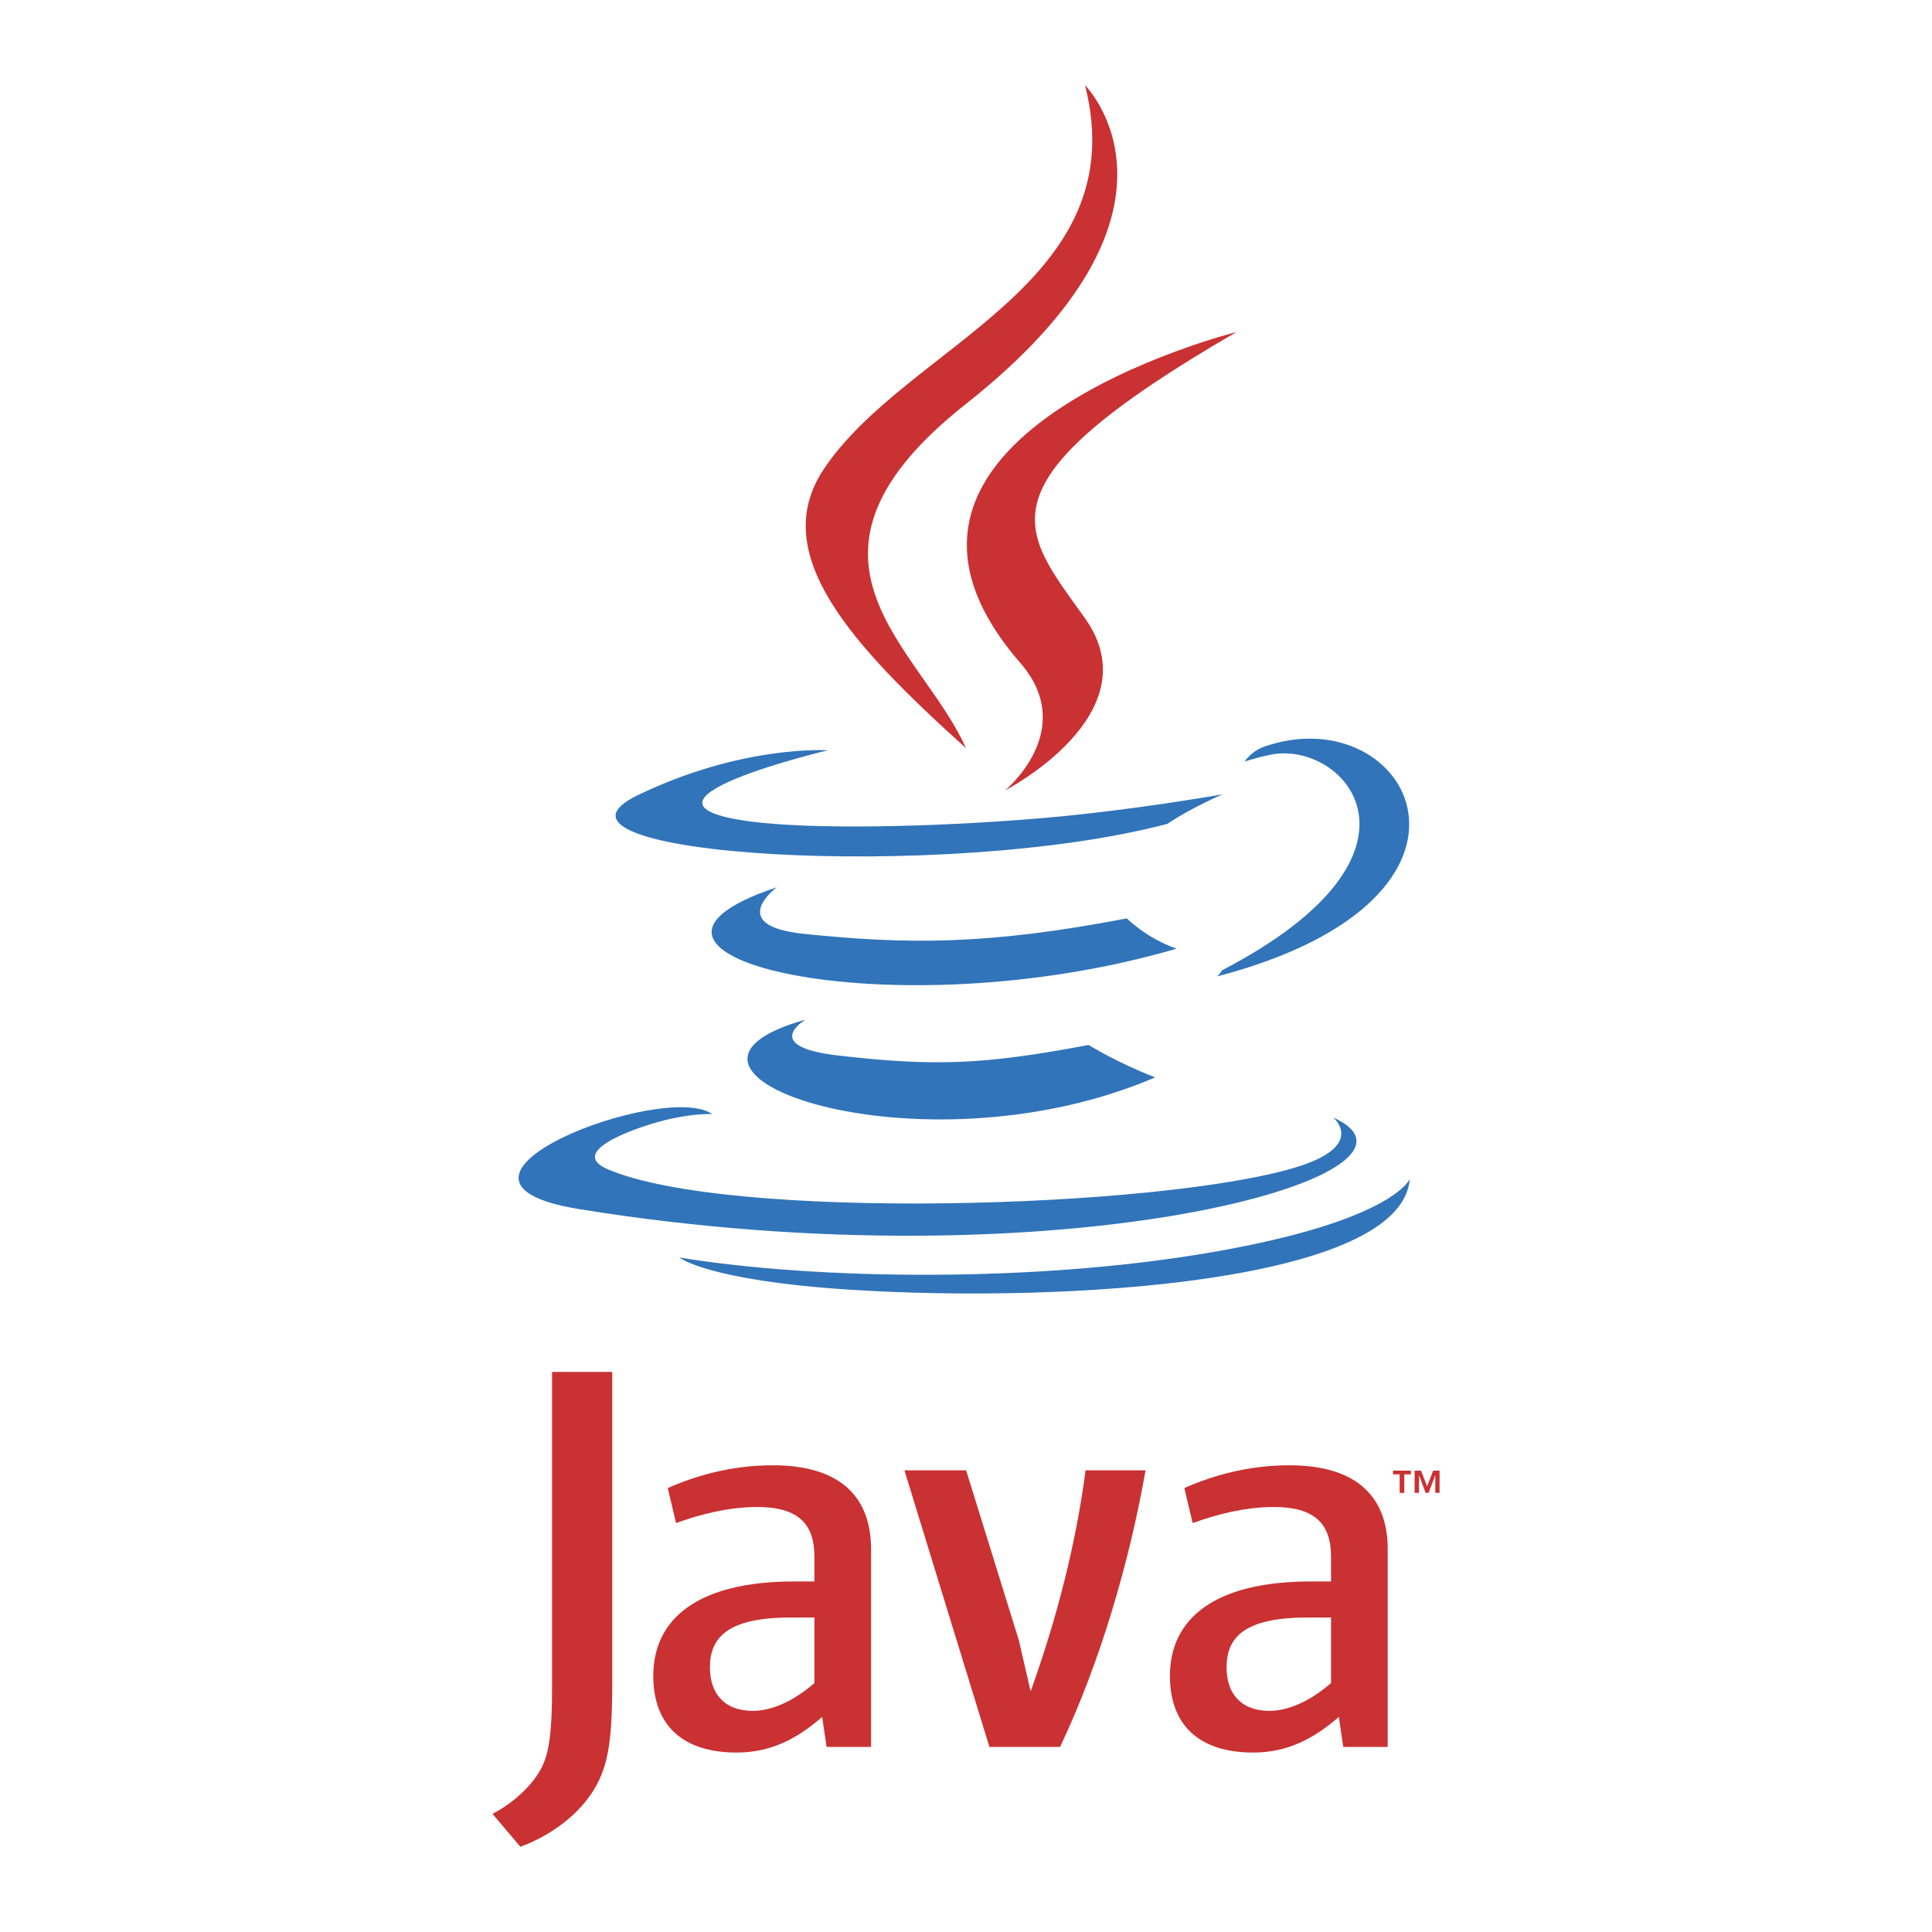
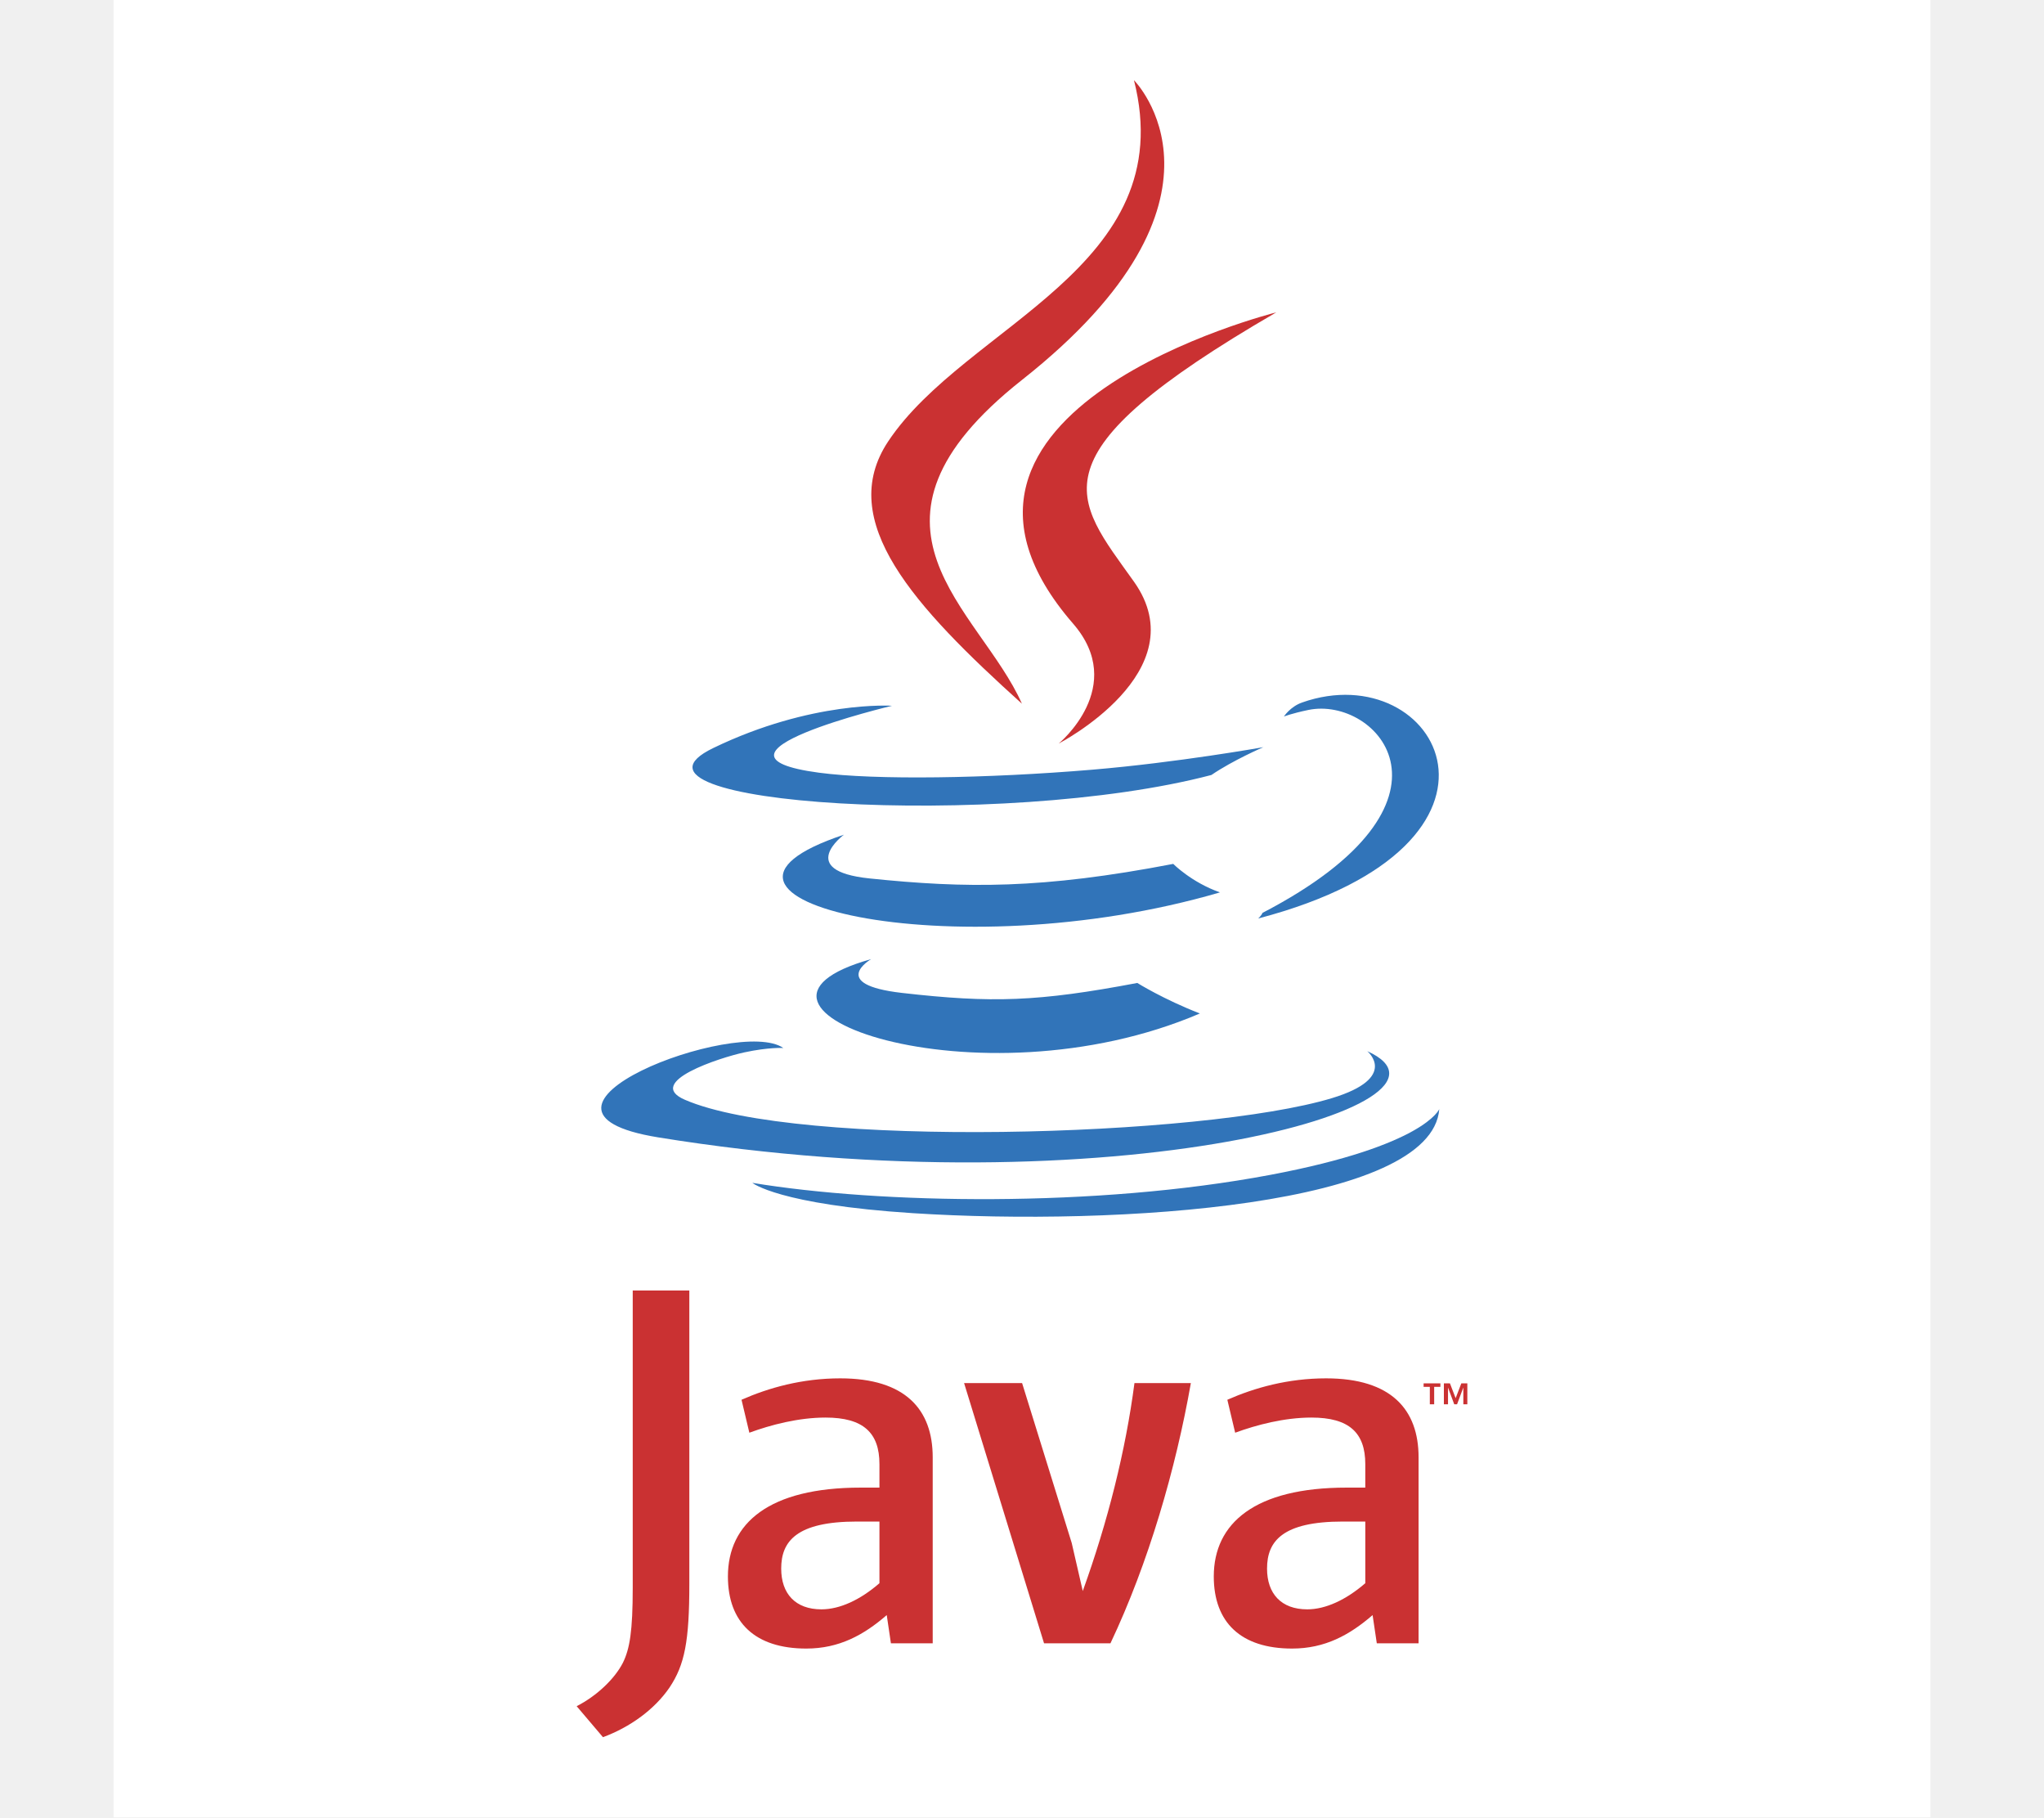
- <svg xmlns="http://www.w3.org/2000/svg" width="2500" height="2500" viewBox="0 0 192.756 192.756">
+ <svg xmlns="http://www.w3.org/2000/svg" width="27" height="24" viewBox="0 0 192.756 192.756">
  <g fill-rule="evenodd" clip-rule="evenodd">
    <path fill="#fff" d="M0 0h192.756v192.756H0V0z" />
    <path d="M80.372 101.729s-4.604 2.679 3.28 3.584c9.554 1.091 14.434.934 24.959-1.057 0 0 2.771 1.735 6.639 3.236-23.601 10.113-53.413-.585-34.878-5.763zM77.487 88.532s-5.165 3.823 2.726 4.639c10.206 1.054 18.262 1.14 32.211-1.544 0 0 1.926 1.955 4.957 3.023-28.531 8.345-60.307.657-39.894-6.118z" fill="#3174b9" />
    <path d="M101.797 66.143c5.818 6.697-1.525 12.72-1.525 12.72s14.766-7.621 7.984-17.168c-6.332-8.899-11.189-13.32 15.102-28.566-.001-.001-41.27 10.303-21.561 33.014z" fill="#ca3132" />
    <path d="M133.01 111.491s3.408 2.81-3.754 4.983c-13.619 4.125-56.694 5.369-68.659.164-4.298-1.872 3.766-4.467 6.303-5.015 2.646-.572 4.156-.468 4.156-.468-4.783-3.368-30.916 6.615-13.272 9.479 48.112 7.801 87.704-3.512 75.226-9.143zM82.587 74.857s-21.908 5.205-7.757 7.097c5.977.799 17.883.615 28.982-.316 9.068-.761 18.17-2.389 18.17-2.389s-3.195 1.371-5.51 2.949c-22.251 5.853-65.229 3.127-52.855-2.856 10.462-5.061 18.97-4.485 18.97-4.485zM121.891 96.824c22.617-11.75 12.16-23.044 4.859-21.522-1.785.373-2.586.695-2.586.695s.666-1.042 1.932-1.49c14.441-5.075 25.545 14.972-4.656 22.911-.001 0 .347-.314.451-.594z" fill="#3174b9" />
    <path d="M108.256 8.504s12.523 12.531-11.881 31.794c-19.571 15.458-4.462 24.269-.006 34.34-11.426-10.307-19.807-19.382-14.185-27.826 8.254-12.395 31.125-18.406 26.072-38.308z" fill="#ca3132" />
    <path d="M84.812 128.674c21.706 1.388 55.045-.771 55.836-11.044 0 0-1.518 3.894-17.941 6.983-18.529 3.488-41.386 3.082-54.938.845 0 0 2.777 2.298 17.043 3.216z" fill="#3174b9" />
    <path d="M139.645 147.096h-.66v-.37h1.781v.37h-.66v1.848h-.461v-1.848zm3.554.092h-.008l-.656 1.755h-.301l-.652-1.755h-.008v1.755h-.438v-2.218h.643l.604 1.569.604-1.569h.637v2.218h-.424v-1.755h-.001zM81.255 167.921c-2.047 1.774-4.211 2.772-6.154 2.772-2.768 0-4.27-1.663-4.27-4.324 0-2.881 1.608-4.989 8.044-4.989h2.379v6.541h.001zm5.65 6.374v-19.732c0-5.043-2.876-8.371-9.809-8.371-4.045 0-7.591.999-10.474 2.272l.83 3.495c2.271-.834 5.207-1.607 8.089-1.607 3.994 0 5.713 1.607 5.713 4.934v2.495h-1.996c-9.702 0-14.08 3.764-14.08 9.423 0 4.876 2.885 7.648 8.316 7.648 3.491 0 6.099-1.441 8.534-3.55l.443 2.993h4.434zM105.762 174.295h-7.045l-8.483-27.601h6.154l5.265 16.961 1.172 5.096c2.656-7.371 4.541-14.854 5.484-22.057h5.984c-1.602 9.088-4.488 19.066-8.531 27.601zM132.799 167.921c-2.053 1.774-4.217 2.772-6.156 2.772-2.768 0-4.268-1.663-4.268-4.324 0-2.881 1.609-4.989 8.041-4.989h2.383v6.541zm5.652 6.374v-19.732c0-5.043-2.885-8.371-9.811-8.371-4.049 0-7.594.999-10.477 2.272l.83 3.495c2.271-.834 5.213-1.607 8.096-1.607 3.988 0 5.709 1.607 5.709 4.934v2.495h-1.996c-9.703 0-14.078 3.764-14.078 9.423 0 4.876 2.879 7.648 8.311 7.648 3.494 0 6.098-1.441 8.539-3.55l.445 2.993h4.432zM58.983 178.985c-1.61 2.353-4.214 4.216-7.061 5.267l-2.79-3.286c2.169-1.113 4.027-2.91 4.892-4.582.745-1.49 1.056-3.406 1.056-7.992v-31.515h6.005v31.08c0 6.134-.49 8.613-2.102 11.028z" fill="#ca3132" />
  </g>
</svg>
